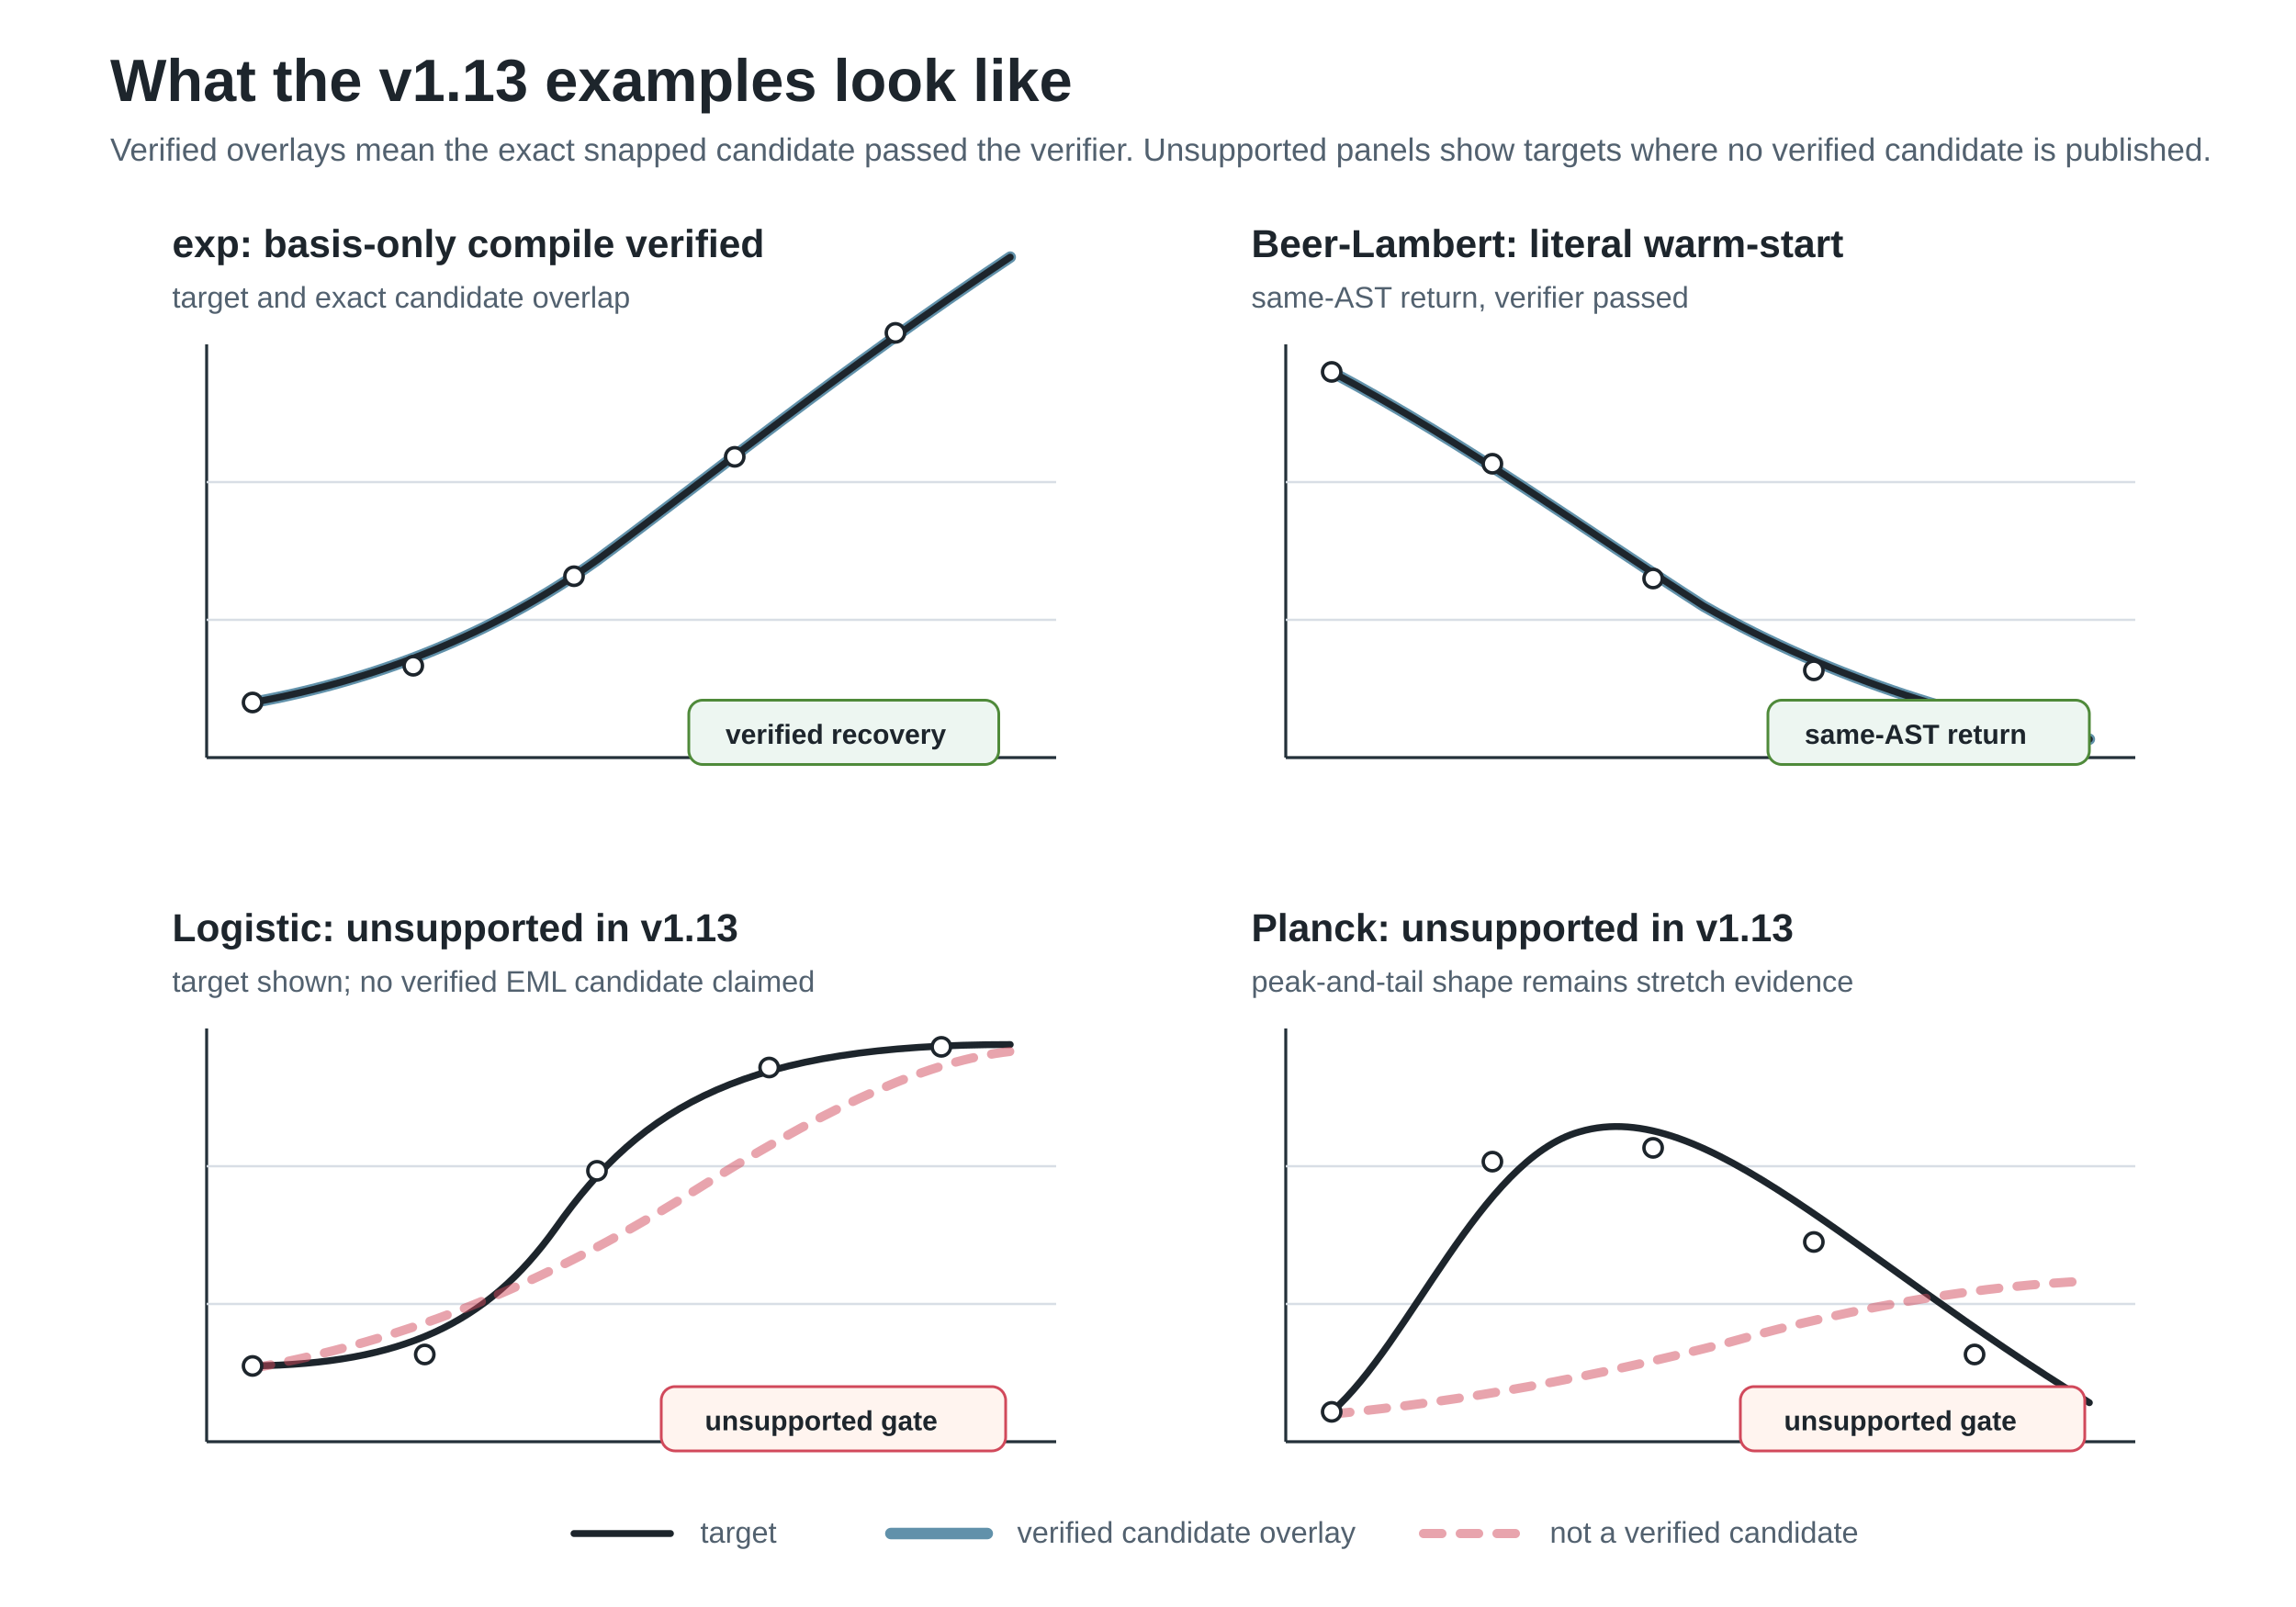
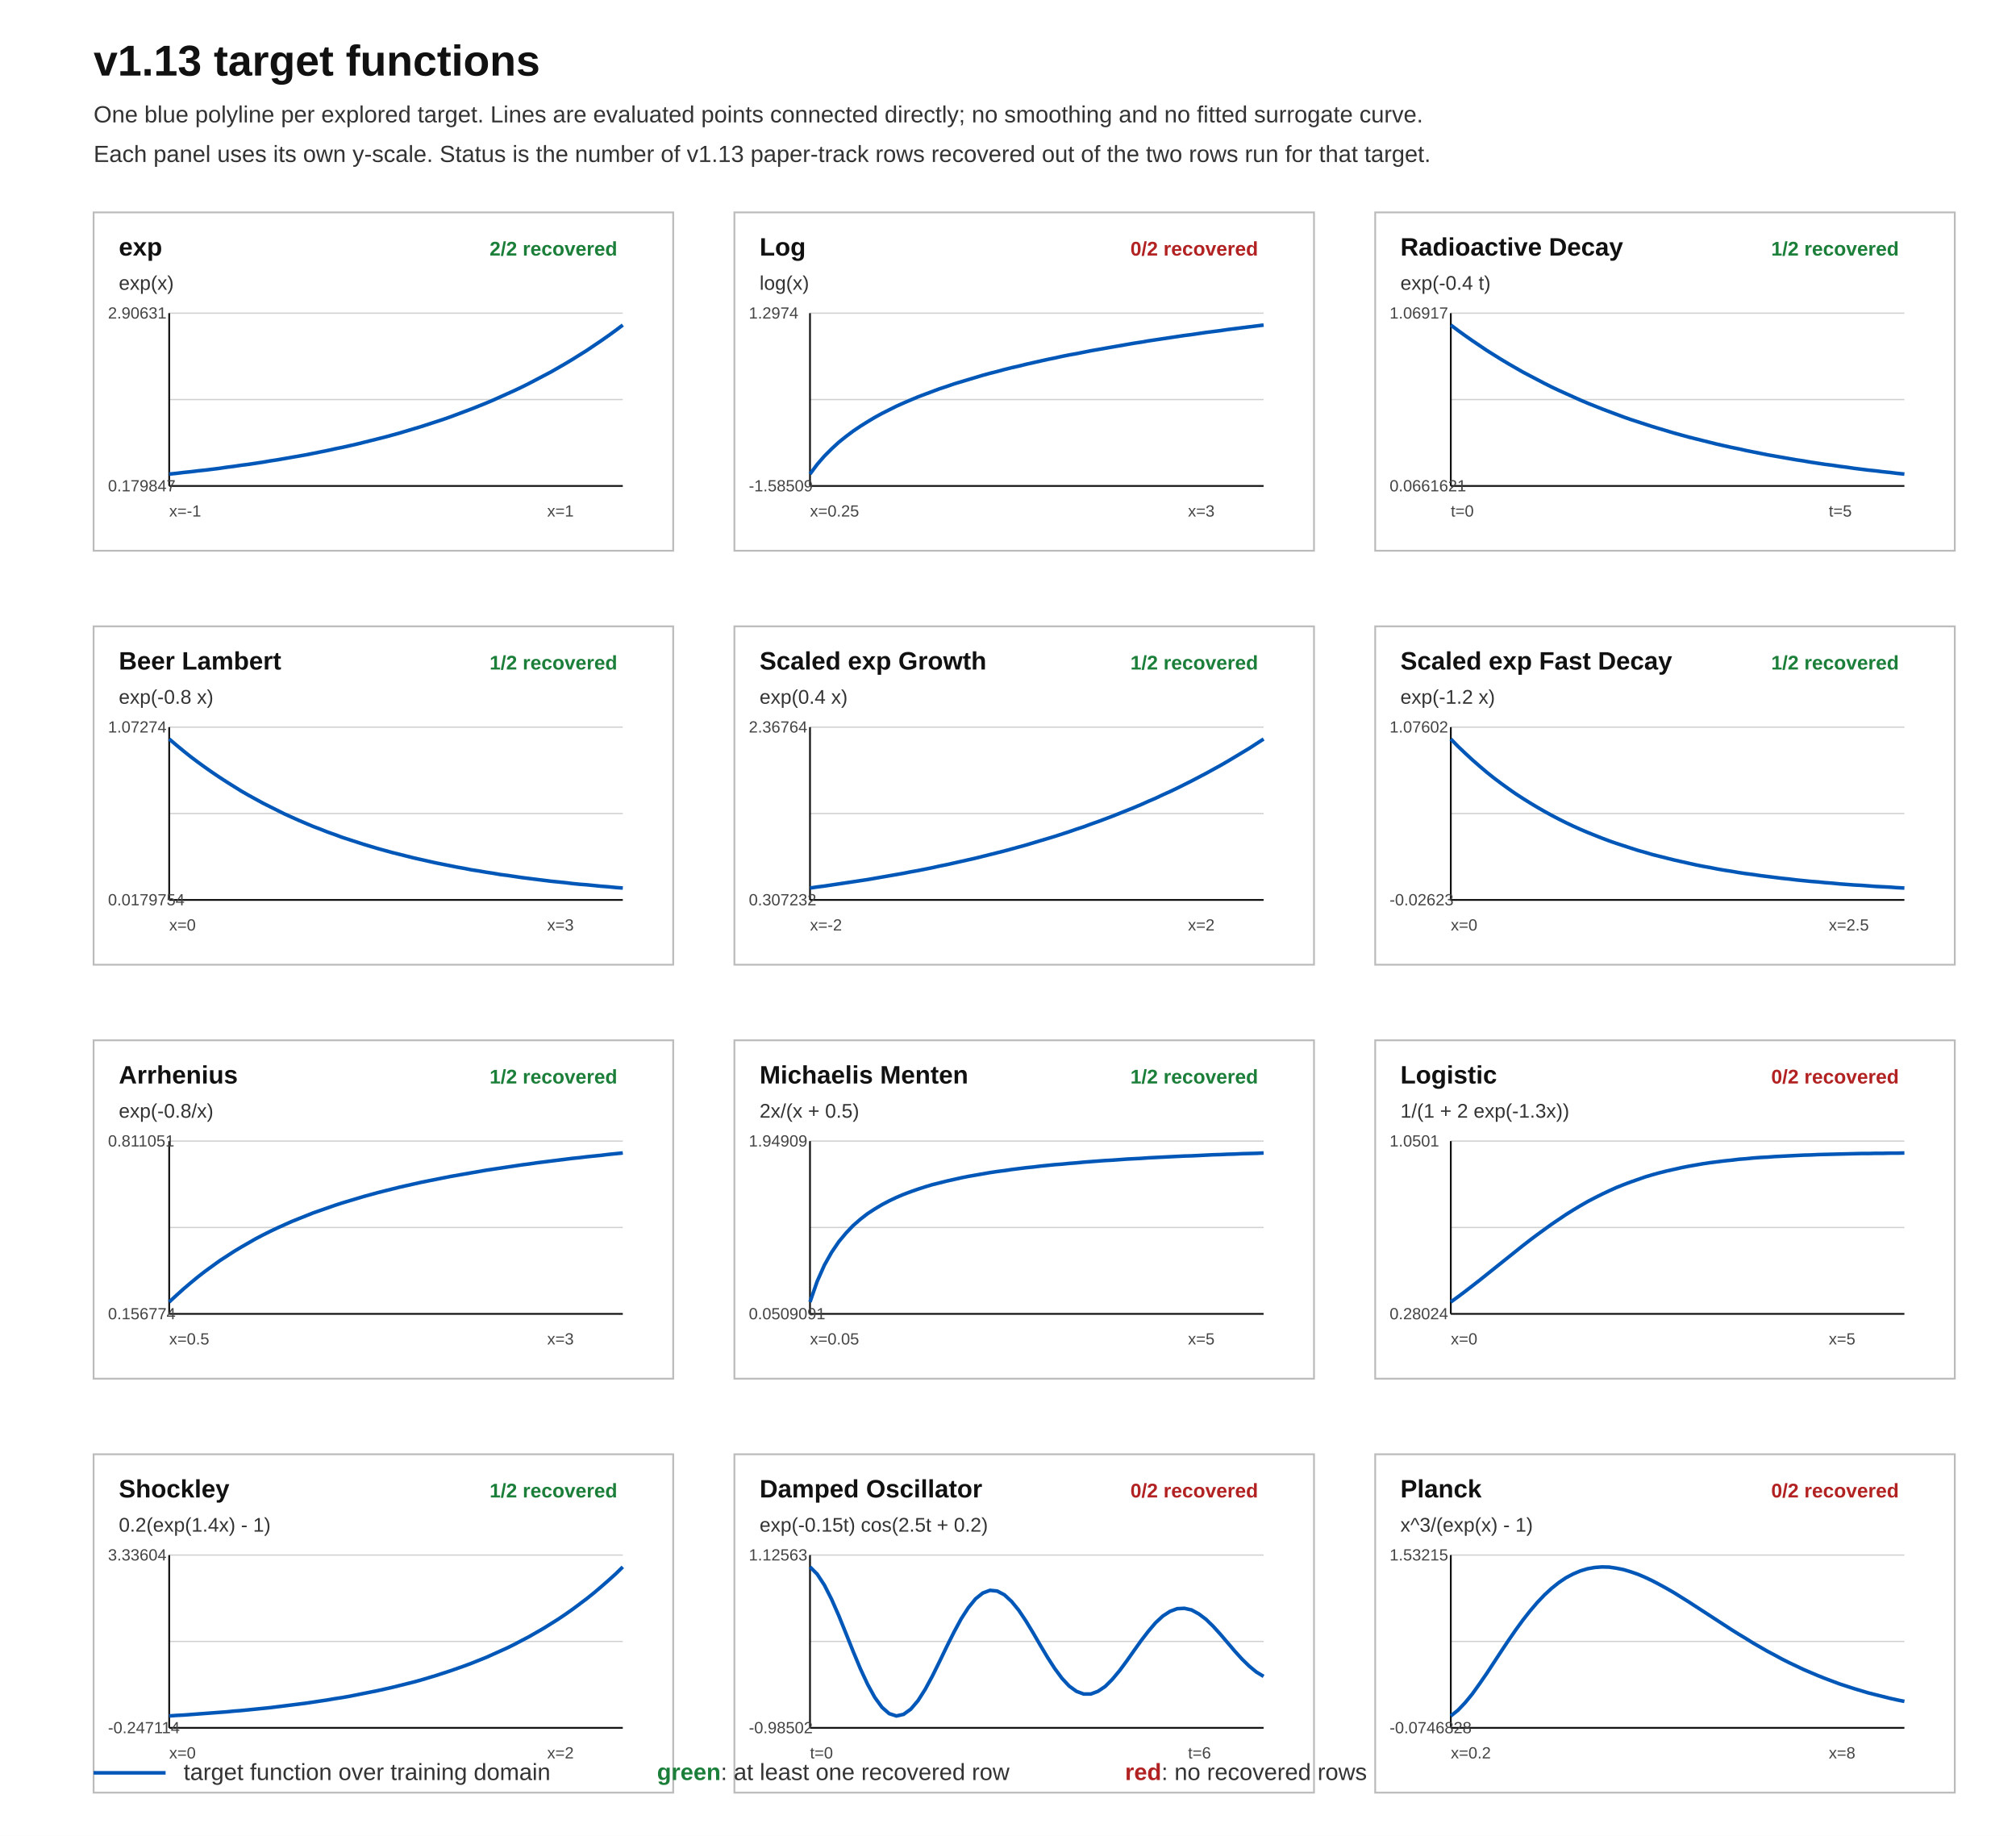
- <svg xmlns="http://www.w3.org/2000/svg" width="1000" height="700" viewBox="0 0 1000 700" role="img" aria-labelledby="title desc">
+ <svg xmlns="http://www.w3.org/2000/svg" width="1120" height="1020" viewBox="0 0 1120 1020" role="img" aria-labelledby="title desc">
  <style>
-     .title { font: 700 26px Arial, sans-serif; fill: #1d252c; }
-     .subtitle { font: 400 14px Arial, sans-serif; fill: #52616f; }
-     .panel-title { font: 700 17px Arial, sans-serif; fill: #1d252c; }
-     .small { font: 400 13px Arial, sans-serif; fill: #52616f; }
-     .axis { stroke: #24313a; stroke-width: 1.3; }
-     .grid { stroke: #d8dee5; stroke-width: 1; }
-     .target { fill: none; stroke: #1d252c; stroke-width: 3; stroke-linecap: round; stroke-linejoin: round; }
-     .candidate { fill: none; stroke: #2f6f8f; stroke-width: 5; stroke-linecap: round; stroke-linejoin: round; opacity: 0.76; }
-     .unsupported { fill: none; stroke: #d1495b; stroke-width: 4; stroke-linecap: round; stroke-linejoin: round; opacity: 0.5; stroke-dasharray: 8 8; }
-     .sample { fill: #ffffff; stroke: #1d252c; stroke-width: 1.5; }
-     .badge-ok { fill: #edf6f1; stroke: #4f8a3a; stroke-width: 1.2; }
-     .badge-warn { fill: #fff4ef; stroke: #d1495b; stroke-width: 1.2; }
-     .badge-text { font: 700 12px Arial, sans-serif; fill: #1d252c; }
+     text { font-family: Arial, sans-serif; fill: #111111; }
+     .title { font-size: 24px; font-weight: 700; }
+     .subtitle { font-size: 13px; fill: #333333; }
+     .panel-title { font-size: 14px; font-weight: 700; }
+     .expr { font-size: 11px; fill: #333333; }
+     .tick { font-size: 9px; fill: #444444; }
+     .status-ok { font-size: 11px; fill: #1b7f3a; font-weight: 700; }
+     .status-bad { font-size: 11px; fill: #b22222; font-weight: 700; }
+     .axis { stroke: #111111; stroke-width: 1; }
+     .grid { stroke: #d0d0d0; stroke-width: 0.7; }
+     .target { fill: none; stroke: #0057b8; stroke-width: 2; stroke-linejoin: miter; stroke-linecap: butt; }
+     .panel { fill: #ffffff; stroke: #bbbbbb; stroke-width: 1; }
  </style>
-   <rect width="1000" height="700" fill="#ffffff" />
-   <text x="48" y="44" class="title">What the v1.13 examples look like</text>
-   <text x="48" y="70" class="subtitle">Verified overlays mean the exact snapped candidate passed the verifier. Unsupported panels show targets where no verified candidate is published.</text>
-   <text x="75" y="112" class="panel-title">exp: basis-only compile verified</text>
-   <text x="75" y="134" class="small">target and exact candidate overlap</text>
-   <line x1="90" y1="330" x2="460" y2="330" class="axis" />
-   <line x1="90" y1="150" x2="90" y2="330" class="axis" />
-   <line x1="90" y1="270" x2="460" y2="270" class="grid" />
-   <line x1="90" y1="210" x2="460" y2="210" class="grid" />
-   <path d="M110 306 C165 296 215 276 260 244 C310 207 365 162 440 112" class="candidate" />
-   <path d="M110 306 C165 296 215 276 260 244 C310 207 365 162 440 112" class="target" />
-   <circle cx="110" cy="306" r="4" class="sample" />
-   <circle cx="180" cy="290" r="4" class="sample" />
-   <circle cx="250" cy="251" r="4" class="sample" />
-   <circle cx="320" cy="199" r="4" class="sample" />
-   <circle cx="390" cy="145" r="4" class="sample" />
-   <rect x="300" y="305" width="135" height="28" class="badge-ok" rx="6" />
-   <text x="316" y="324" class="badge-text">verified recovery</text>
-   <text x="545" y="112" class="panel-title">Beer-Lambert: literal warm-start</text>
-   <text x="545" y="134" class="small">same-AST return, verifier passed</text>
-   <line x1="560" y1="330" x2="930" y2="330" class="axis" />
-   <line x1="560" y1="150" x2="560" y2="330" class="axis" />
-   <line x1="560" y1="270" x2="930" y2="270" class="grid" />
-   <line x1="560" y1="210" x2="930" y2="210" class="grid" />
-   <path d="M580 162 C640 194 692 232 742 264 C800 297 862 315 910 322" class="candidate" />
-   <path d="M580 162 C640 194 692 232 742 264 C800 297 862 315 910 322" class="target" />
-   <circle cx="580" cy="162" r="4" class="sample" />
-   <circle cx="650" cy="202" r="4" class="sample" />
-   <circle cx="720" cy="252" r="4" class="sample" />
-   <circle cx="790" cy="292" r="4" class="sample" />
-   <circle cx="860" cy="314" r="4" class="sample" />
-   <rect x="770" y="305" width="140" height="28" class="badge-ok" rx="6" />
-   <text x="786" y="324" class="badge-text">same-AST return</text>
-   <text x="75" y="410" class="panel-title">Logistic: unsupported in v1.13</text>
-   <text x="75" y="432" class="small">target shown; no verified EML candidate claimed</text>
-   <line x1="90" y1="628" x2="460" y2="628" class="axis" />
-   <line x1="90" y1="448" x2="90" y2="628" class="axis" />
-   <line x1="90" y1="568" x2="460" y2="568" class="grid" />
-   <line x1="90" y1="508" x2="460" y2="508" class="grid" />
-   <path d="M110 595 C175 594 212 577 242 535 C280 481 325 455 440 455" class="target" />
-   <path d="M110 596 C188 582 250 552 310 514 C365 480 405 462 440 458" class="unsupported" />
-   <circle cx="110" cy="595" r="4" class="sample" />
-   <circle cx="185" cy="590" r="4" class="sample" />
-   <circle cx="260" cy="510" r="4" class="sample" />
-   <circle cx="335" cy="465" r="4" class="sample" />
-   <circle cx="410" cy="456" r="4" class="sample" />
-   <rect x="288" y="604" width="150" height="28" class="badge-warn" rx="6" />
-   <text x="307" y="623" class="badge-text">unsupported gate</text>
-   <text x="545" y="410" class="panel-title">Planck: unsupported in v1.13</text>
-   <text x="545" y="432" class="small">peak-and-tail shape remains stretch evidence</text>
-   <line x1="560" y1="628" x2="930" y2="628" class="axis" />
-   <line x1="560" y1="448" x2="560" y2="628" class="axis" />
-   <line x1="560" y1="568" x2="930" y2="568" class="grid" />
-   <line x1="560" y1="508" x2="930" y2="508" class="grid" />
-   <path d="M580 615 C614 585 645 505 688 493 C742 477 807 548 910 611" class="target" />
-   <path d="M580 616 C640 610 693 600 752 585 C812 568 865 560 910 558" class="unsupported" />
-   <circle cx="580" cy="615" r="4" class="sample" />
-   <circle cx="650" cy="506" r="4" class="sample" />
-   <circle cx="720" cy="500" r="4" class="sample" />
-   <circle cx="790" cy="541" r="4" class="sample" />
-   <circle cx="860" cy="590" r="4" class="sample" />
-   <rect x="758" y="604" width="150" height="28" class="badge-warn" rx="6" />
-   <text x="777" y="623" class="badge-text">unsupported gate</text>
-   <line x1="250" y1="668" x2="292" y2="668" class="target" />
-   <text x="305" y="672" class="small">target</text>
-   <line x1="388" y1="668" x2="430" y2="668" class="candidate" />
-   <text x="443" y="672" class="small">verified candidate overlay</text>
-   <line x1="620" y1="668" x2="662" y2="668" class="unsupported" />
-   <text x="675" y="672" class="small">not a verified candidate</text>
+   <rect width="1120" height="1020" fill="#ffffff" />
+   <text x="52" y="42" class="title">v1.13 target functions</text>
+   <text x="52" y="68" class="subtitle">One blue polyline per explored target. Lines are evaluated points connected directly; no smoothing and no fitted surrogate curve.</text>
+   <text x="52" y="90" class="subtitle">Each panel uses its own y-scale. Status is the number of v1.13 paper-track rows recovered out of the two rows run for that target.</text>
+   <rect x="52" y="118" width="322" height="188" class="panel" />
+   <text x="66" y="142" class="panel-title">exp</text>
+   <text x="66" y="161" class="expr">exp(x)</text>
+   <text x="272" y="142" class="status-ok">2/2 recovered</text>
+   <line x1="94.0" y1="174.0" x2="346.0" y2="174.0" class="grid" />
+   <line x1="94.0" y1="222.0" x2="346.0" y2="222.0" class="grid" />
+   <line x1="94.0" y1="270.0" x2="346.0" y2="270.0" class="axis" />
+   <line x1="94.0" y1="174.0" x2="94.0" y2="270.0" class="axis" />
+   <polyline points="94.0,263.4 98.0,263.0 102.0,262.5 106.0,262.1 110.0,261.6 114.0,261.2 118.0,260.7 122.0,260.2 126.0,259.6 130.0,259.1 134.0,258.5 138.0,258.0 142.0,257.4 146.0,256.8 150.0,256.1 154.0,255.5 158.0,254.8 162.0,254.1 166.0,253.4 170.0,252.7 174.0,251.9 178.0,251.1 182.0,250.3 186.0,249.4 190.0,248.6 194.0,247.7 198.0,246.8 202.0,245.8 206.0,244.8 210.0,243.8 214.0,242.8 218.0,241.7 222.0,240.6 226.0,239.4 230.0,238.2 234.0,237.0 238.0,235.7 242.0,234.4 246.0,233.1 250.0,231.7 254.0,230.2 258.0,228.7 262.0,227.2 266.0,225.6 270.0,224.0 274.0,222.3 278.0,220.5 282.0,218.7 286.0,216.9 290.0,215.0 294.0,213.0 298.0,210.9 302.0,208.8 306.0,206.7 310.0,204.4 314.0,202.1 318.0,199.7 322.0,197.2 326.0,194.7 330.0,192.0 334.0,189.3 338.0,186.5 342.0,183.6 346.0,180.6" class="target" />
+   <text x="94.0" y="287.0" class="tick">x=-1</text>
+   <text x="304.0" y="287.0" class="tick">x=1</text>
+   <text x="60.0" y="273.0" class="tick">0.179847</text>
+   <text x="60.0" y="177.0" class="tick">2.90631</text>
+   <rect x="408" y="118" width="322" height="188" class="panel" />
+   <text x="422" y="142" class="panel-title">Log</text>
+   <text x="422" y="161" class="expr">log(x)</text>
+   <text x="628" y="142" class="status-bad">0/2 recovered</text>
+   <line x1="450.0" y1="174.0" x2="702.0" y2="174.0" class="grid" />
+   <line x1="450.0" y1="222.0" x2="702.0" y2="222.0" class="grid" />
+   <line x1="450.0" y1="270.0" x2="702.0" y2="270.0" class="axis" />
+   <line x1="450.0" y1="174.0" x2="450.0" y2="270.0" class="axis" />
+   <polyline points="450.0,263.4 454.0,258.0 458.0,253.4 462.0,249.4 466.0,245.7 470.0,242.5 474.0,239.5 478.0,236.8 482.0,234.3 486.0,231.9 490.0,229.7 494.0,227.7 498.0,225.7 502.0,223.9 506.0,222.2 510.0,220.5 514.0,219.0 518.0,217.5 522.0,216.0 526.0,214.7 530.0,213.3 534.0,212.1 538.0,210.9 542.0,209.7 546.0,208.5 550.0,207.4 554.0,206.4 558.0,205.3 562.0,204.3 566.0,203.4 570.0,202.4 574.0,201.5 578.0,200.6 582.0,199.7 586.0,198.9 590.0,198.0 594.0,197.2 598.0,196.5 602.0,195.7 606.0,194.9 610.0,194.2 614.0,193.5 618.0,192.8 622.0,192.1 626.0,191.4 630.0,190.7 634.0,190.1 638.0,189.4 642.0,188.8 646.0,188.2 650.0,187.6 654.0,187.0 658.0,186.4 662.0,185.9 666.0,185.3 670.0,184.7 674.0,184.2 678.0,183.7 682.0,183.1 686.0,182.6 690.0,182.1 694.0,181.6 698.0,181.1 702.0,180.6" class="target" />
+   <text x="450.0" y="287.0" class="tick">x=0.25</text>
+   <text x="660.0" y="287.0" class="tick">x=3</text>
+   <text x="416.0" y="273.0" class="tick">-1.58509</text>
+   <text x="416.0" y="177.0" class="tick">1.2974</text>
+   <rect x="764" y="118" width="322" height="188" class="panel" />
+   <text x="778" y="142" class="panel-title">Radioactive Decay</text>
+   <text x="778" y="161" class="expr">exp(-0.4 t)</text>
+   <text x="984" y="142" class="status-ok">1/2 recovered</text>
+   <line x1="806.0" y1="174.0" x2="1058.0" y2="174.0" class="grid" />
+   <line x1="806.0" y1="222.0" x2="1058.0" y2="222.0" class="grid" />
+   <line x1="806.0" y1="270.0" x2="1058.0" y2="270.0" class="axis" />
+   <line x1="806.0" y1="174.0" x2="806.0" y2="270.0" class="axis" />
+   <polyline points="806.0,180.6 810.0,183.6 814.0,186.5 818.0,189.3 822.0,192.0 826.0,194.7 830.0,197.2 834.0,199.7 838.0,202.1 842.0,204.4 846.0,206.7 850.0,208.8 854.0,210.9 858.0,213.0 862.0,215.0 866.0,216.9 870.0,218.7 874.0,220.5 878.0,222.3 882.0,224.0 886.0,225.6 890.0,227.2 894.0,228.7 898.0,230.2 902.0,231.7 906.0,233.1 910.0,234.4 914.0,235.7 918.0,237.0 922.0,238.2 926.0,239.4 930.0,240.6 934.0,241.7 938.0,242.8 942.0,243.8 946.0,244.8 950.0,245.8 954.0,246.8 958.0,247.7 962.0,248.6 966.0,249.4 970.0,250.3 974.0,251.1 978.0,251.9 982.0,252.7 986.0,253.4 990.0,254.1 994.0,254.8 998.0,255.5 1002.0,256.1 1006.0,256.8 1010.0,257.4 1014.0,258.0 1018.0,258.5 1022.0,259.1 1026.0,259.6 1030.0,260.2 1034.0,260.7 1038.0,261.2 1042.0,261.6 1046.0,262.1 1050.0,262.5 1054.0,263.0 1058.0,263.4" class="target" />
+   <text x="806.0" y="287.0" class="tick">t=0</text>
+   <text x="1016.0" y="287.0" class="tick">t=5</text>
+   <text x="772.0" y="273.0" class="tick">0.0661621</text>
+   <text x="772.0" y="177.0" class="tick">1.06917</text>
+   <rect x="52" y="348" width="322" height="188" class="panel" />
+   <text x="66" y="372" class="panel-title">Beer Lambert</text>
+   <text x="66" y="391" class="expr">exp(-0.8 x)</text>
+   <text x="272" y="372" class="status-ok">1/2 recovered</text>
+   <line x1="94.0" y1="404.0" x2="346.0" y2="404.0" class="grid" />
+   <line x1="94.0" y1="452.0" x2="346.0" y2="452.0" class="grid" />
+   <line x1="94.0" y1="500.0" x2="346.0" y2="500.0" class="axis" />
+   <line x1="94.0" y1="404.0" x2="94.0" y2="500.0" class="axis" />
+   <polyline points="94.0,410.6 98.0,414.0 102.0,417.3 106.0,420.5 110.0,423.5 114.0,426.4 118.0,429.2 122.0,431.9 126.0,434.5 130.0,437.0 134.0,439.5 138.0,441.8 142.0,444.0 146.0,446.2 150.0,448.2 154.0,450.2 158.0,452.2 162.0,454.0 166.0,455.8 170.0,457.5 174.0,459.2 178.0,460.7 182.0,462.3 186.0,463.7 190.0,465.2 194.0,466.5 198.0,467.8 202.0,469.1 206.0,470.3 210.0,471.5 214.0,472.6 218.0,473.7 222.0,474.7 226.0,475.7 230.0,476.7 234.0,477.6 238.0,478.5 242.0,479.4 246.0,480.2 250.0,481.0 254.0,481.8 258.0,482.5 262.0,483.3 266.0,483.9 270.0,484.6 274.0,485.2 278.0,485.9 282.0,486.4 286.0,487.0 290.0,487.6 294.0,488.1 298.0,488.6 302.0,489.1 306.0,489.6 310.0,490.0 314.0,490.4 318.0,490.9 322.0,491.3 326.0,491.6 330.0,492.0 334.0,492.4 338.0,492.7 342.0,493.1 346.0,493.4" class="target" />
+   <text x="94.0" y="517.0" class="tick">x=0</text>
+   <text x="304.0" y="517.0" class="tick">x=3</text>
+   <text x="60.0" y="503.0" class="tick">0.0179754</text>
+   <text x="60.0" y="407.0" class="tick">1.07274</text>
+   <rect x="408" y="348" width="322" height="188" class="panel" />
+   <text x="422" y="372" class="panel-title">Scaled exp Growth</text>
+   <text x="422" y="391" class="expr">exp(0.4 x)</text>
+   <text x="628" y="372" class="status-ok">1/2 recovered</text>
+   <line x1="450.0" y1="404.0" x2="702.0" y2="404.0" class="grid" />
+   <line x1="450.0" y1="452.0" x2="702.0" y2="452.0" class="grid" />
+   <line x1="450.0" y1="500.0" x2="702.0" y2="500.0" class="axis" />
+   <line x1="450.0" y1="404.0" x2="450.0" y2="500.0" class="axis" />
+   <polyline points="450.0,493.4 454.0,492.8 458.0,492.3 462.0,491.7 466.0,491.1 470.0,490.5 474.0,489.9 478.0,489.3 482.0,488.7 486.0,488.0 490.0,487.3 494.0,486.6 498.0,485.9 502.0,485.2 506.0,484.4 510.0,483.7 514.0,482.9 518.0,482.1 522.0,481.2 526.0,480.4 530.0,479.5 534.0,478.6 538.0,477.7 542.0,476.8 546.0,475.8 550.0,474.8 554.0,473.8 558.0,472.8 562.0,471.7 566.0,470.6 570.0,469.5 574.0,468.3 578.0,467.1 582.0,465.9 586.0,464.7 590.0,463.4 594.0,462.1 598.0,460.7 602.0,459.4 606.0,457.9 610.0,456.5 614.0,455.0 618.0,453.5 622.0,451.9 626.0,450.3 630.0,448.7 634.0,447.0 638.0,445.2 642.0,443.5 646.0,441.6 650.0,439.8 654.0,437.9 658.0,435.9 662.0,433.9 666.0,431.8 670.0,429.7 674.0,427.5 678.0,425.3 682.0,423.0 686.0,420.6 690.0,418.2 694.0,415.8 698.0,413.2 702.0,410.6" class="target" />
+   <text x="450.0" y="517.0" class="tick">x=-2</text>
+   <text x="660.0" y="517.0" class="tick">x=2</text>
+   <text x="416.0" y="503.0" class="tick">0.307232</text>
+   <text x="416.0" y="407.0" class="tick">2.36764</text>
+   <rect x="764" y="348" width="322" height="188" class="panel" />
+   <text x="778" y="372" class="panel-title">Scaled exp Fast Decay</text>
+   <text x="778" y="391" class="expr">exp(-1.2 x)</text>
+   <text x="984" y="372" class="status-ok">1/2 recovered</text>
+   <line x1="806.0" y1="404.0" x2="1058.0" y2="404.0" class="grid" />
+   <line x1="806.0" y1="452.0" x2="1058.0" y2="452.0" class="grid" />
+   <line x1="806.0" y1="500.0" x2="1058.0" y2="500.0" class="axis" />
+   <line x1="806.0" y1="404.0" x2="806.0" y2="500.0" class="axis" />
+   <polyline points="806.0,410.6 810.0,414.7 814.0,418.5 818.0,422.2 822.0,425.7 826.0,429.1 830.0,432.3 834.0,435.3 838.0,438.2 842.0,441.0 846.0,443.6 850.0,446.1 854.0,448.5 858.0,450.8 862.0,453.0 866.0,455.1 870.0,457.1 874.0,459.0 878.0,460.8 882.0,462.5 886.0,464.1 890.0,465.7 894.0,467.2 898.0,468.6 902.0,469.9 906.0,471.2 910.0,472.5 914.0,473.6 918.0,474.8 922.0,475.8 926.0,476.8 930.0,477.8 934.0,478.7 938.0,479.6 942.0,480.5 946.0,481.3 950.0,482.0 954.0,482.8 958.0,483.5 962.0,484.1 966.0,484.8 970.0,485.4 974.0,485.9 978.0,486.5 982.0,487.0 986.0,487.5 990.0,488.0 994.0,488.4 998.0,488.9 1002.0,489.3 1006.0,489.7 1010.0,490.0 1014.0,490.4 1018.0,490.7 1022.0,491.1 1026.0,491.4 1030.0,491.7 1034.0,491.9 1038.0,492.2 1042.0,492.5 1046.0,492.7 1050.0,492.9 1054.0,493.2 1058.0,493.4" class="target" />
+   <text x="806.0" y="517.0" class="tick">x=0</text>
+   <text x="1016.0" y="517.0" class="tick">x=2.5</text>
+   <text x="772.0" y="503.0" class="tick">-0.02623</text>
+   <text x="772.0" y="407.0" class="tick">1.07602</text>
+   <rect x="52" y="578" width="322" height="188" class="panel" />
+   <text x="66" y="602" class="panel-title">Arrhenius</text>
+   <text x="66" y="621" class="expr">exp(-0.8/x)</text>
+   <text x="272" y="602" class="status-ok">1/2 recovered</text>
+   <line x1="94.0" y1="634.0" x2="346.0" y2="634.0" class="grid" />
+   <line x1="94.0" y1="682.0" x2="346.0" y2="682.0" class="grid" />
+   <line x1="94.0" y1="730.0" x2="346.0" y2="730.0" class="axis" />
+   <line x1="94.0" y1="634.0" x2="94.0" y2="730.0" class="axis" />
+   <polyline points="94.0,723.4 98.0,719.7 102.0,716.1 106.0,712.7 110.0,709.4 114.0,706.3 118.0,703.4 122.0,700.5 126.0,697.9 130.0,695.3 134.0,692.9 138.0,690.6 142.0,688.3 146.0,686.2 150.0,684.2 154.0,682.3 158.0,680.5 162.0,678.7 166.0,677.1 170.0,675.5 174.0,673.9 178.0,672.5 182.0,671.1 186.0,669.7 190.0,668.4 194.0,667.2 198.0,666.0 202.0,664.8 206.0,663.7 210.0,662.6 214.0,661.6 218.0,660.6 222.0,659.6 226.0,658.7 230.0,657.8 234.0,656.9 238.0,656.1 242.0,655.3 246.0,654.5 250.0,653.7 254.0,653.0 258.0,652.3 262.0,651.6 266.0,650.9 270.0,650.2 274.0,649.6 278.0,649.0 282.0,648.4 286.0,647.8 290.0,647.2 294.0,646.7 298.0,646.1 302.0,645.6 306.0,645.1 310.0,644.6 314.0,644.1 318.0,643.6 322.0,643.2 326.0,642.7 330.0,642.3 334.0,641.9 338.0,641.4 342.0,641.0 346.0,640.6" class="target" />
+   <text x="94.0" y="747.0" class="tick">x=0.5</text>
+   <text x="304.0" y="747.0" class="tick">x=3</text>
+   <text x="60.0" y="733.0" class="tick">0.156774</text>
+   <text x="60.0" y="637.0" class="tick">0.811051</text>
+   <rect x="408" y="578" width="322" height="188" class="panel" />
+   <text x="422" y="602" class="panel-title">Michaelis Menten</text>
+   <text x="422" y="621" class="expr">2x/(x + 0.5)</text>
+   <text x="628" y="602" class="status-ok">1/2 recovered</text>
+   <line x1="450.0" y1="634.0" x2="702.0" y2="634.0" class="grid" />
+   <line x1="450.0" y1="682.0" x2="702.0" y2="682.0" class="grid" />
+   <line x1="450.0" y1="730.0" x2="702.0" y2="730.0" class="axis" />
+   <line x1="450.0" y1="634.0" x2="450.0" y2="730.0" class="axis" />
+   <polyline points="450.0,723.4 454.0,711.9 458.0,702.9 462.0,695.8 466.0,689.9 470.0,685.1 474.0,680.9 478.0,677.4 482.0,674.3 486.0,671.7 490.0,669.3 494.0,667.2 498.0,665.3 502.0,663.6 506.0,662.1 510.0,660.7 514.0,659.4 518.0,658.2 522.0,657.2 526.0,656.2 530.0,655.3 534.0,654.4 538.0,653.6 542.0,652.9 546.0,652.2 550.0,651.5 554.0,650.9 558.0,650.4 562.0,649.8 566.0,649.3 570.0,648.8 574.0,648.4 578.0,647.9 582.0,647.5 586.0,647.1 590.0,646.8 594.0,646.4 598.0,646.1 602.0,645.7 606.0,645.4 610.0,645.1 614.0,644.8 618.0,644.6 622.0,644.3 626.0,644.0 630.0,643.8 634.0,643.6 638.0,643.3 642.0,643.1 646.0,642.9 650.0,642.7 654.0,642.5 658.0,642.3 662.0,642.2 666.0,642.0 670.0,641.8 674.0,641.6 678.0,641.5 682.0,641.3 686.0,641.2 690.0,641.0 694.0,640.9 698.0,640.8 702.0,640.6" class="target" />
+   <text x="450.0" y="747.0" class="tick">x=0.05</text>
+   <text x="660.0" y="747.0" class="tick">x=5</text>
+   <text x="416.0" y="733.0" class="tick">0.0509091</text>
+   <text x="416.0" y="637.0" class="tick">1.94909</text>
+   <rect x="764" y="578" width="322" height="188" class="panel" />
+   <text x="778" y="602" class="panel-title">Logistic</text>
+   <text x="778" y="621" class="expr">1/(1 + 2 exp(-1.3x))</text>
+   <text x="984" y="602" class="status-bad">0/2 recovered</text>
+   <line x1="806.0" y1="634.0" x2="1058.0" y2="634.0" class="grid" />
+   <line x1="806.0" y1="682.0" x2="1058.0" y2="682.0" class="grid" />
+   <line x1="806.0" y1="730.0" x2="1058.0" y2="730.0" class="axis" />
+   <line x1="806.0" y1="634.0" x2="806.0" y2="730.0" class="axis" />
+   <polyline points="806.0,723.4 810.0,720.5 814.0,717.5 818.0,714.4 822.0,711.3 826.0,708.1 830.0,704.9 834.0,701.7 838.0,698.5 842.0,695.3 846.0,692.1 850.0,689.0 854.0,686.0 858.0,683.1 862.0,680.2 866.0,677.5 870.0,674.8 874.0,672.3 878.0,669.9 882.0,667.6 886.0,665.5 890.0,663.5 894.0,661.6 898.0,659.8 902.0,658.2 906.0,656.7 910.0,655.3 914.0,653.9 918.0,652.7 922.0,651.6 926.0,650.6 930.0,649.7 934.0,648.8 938.0,648.0 942.0,647.3 946.0,646.6 950.0,646.0 954.0,645.5 958.0,645.0 962.0,644.6 966.0,644.1 970.0,643.8 974.0,643.4 978.0,643.1 982.0,642.9 986.0,642.6 990.0,642.4 994.0,642.2 998.0,642.0 1002.0,641.8 1006.0,641.7 1010.0,641.5 1014.0,641.4 1018.0,641.3 1022.0,641.2 1026.0,641.1 1030.0,641.0 1034.0,640.9 1038.0,640.9 1042.0,640.8 1046.0,640.8 1050.0,640.7 1054.0,640.7 1058.0,640.6" class="target" />
+   <text x="806.0" y="747.0" class="tick">x=0</text>
+   <text x="1016.0" y="747.0" class="tick">x=5</text>
+   <text x="772.0" y="733.0" class="tick">0.28024</text>
+   <text x="772.0" y="637.0" class="tick">1.0501</text>
+   <rect x="52" y="808" width="322" height="188" class="panel" />
+   <text x="66" y="832" class="panel-title">Shockley</text>
+   <text x="66" y="851" class="expr">0.2(exp(1.4x) - 1)</text>
+   <text x="272" y="832" class="status-ok">1/2 recovered</text>
+   <line x1="94.0" y1="864.0" x2="346.0" y2="864.0" class="grid" />
+   <line x1="94.0" y1="912.0" x2="346.0" y2="912.0" class="grid" />
+   <line x1="94.0" y1="960.0" x2="346.0" y2="960.0" class="axis" />
+   <line x1="94.0" y1="864.0" x2="94.0" y2="960.0" class="axis" />
+   <polyline points="94.0,953.4 98.0,953.1 102.0,952.9 106.0,952.6 110.0,952.3 114.0,952.0 118.0,951.7 122.0,951.4 126.0,951.1 130.0,950.7 134.0,950.4 138.0,950.0 142.0,949.6 146.0,949.2 150.0,948.8 154.0,948.3 158.0,947.8 162.0,947.3 166.0,946.8 170.0,946.3 174.0,945.7 178.0,945.1 182.0,944.5 186.0,943.8 190.0,943.2 194.0,942.5 198.0,941.7 202.0,940.9 206.0,940.1 210.0,939.3 214.0,938.4 218.0,937.5 222.0,936.5 226.0,935.5 230.0,934.5 234.0,933.4 238.0,932.2 242.0,931.0 246.0,929.7 250.0,928.4 254.0,927.0 258.0,925.6 262.0,924.1 266.0,922.5 270.0,920.9 274.0,919.1 278.0,917.3 282.0,915.5 286.0,913.5 290.0,911.4 294.0,909.3 298.0,907.0 302.0,904.7 306.0,902.2 310.0,899.7 314.0,897.0 318.0,894.2 322.0,891.2 326.0,888.2 330.0,885.0 334.0,881.6 338.0,878.1 342.0,874.5 346.0,870.6" class="target" />
+   <text x="94.0" y="977.0" class="tick">x=0</text>
+   <text x="304.0" y="977.0" class="tick">x=2</text>
+   <text x="60.0" y="963.0" class="tick">-0.247114</text>
+   <text x="60.0" y="867.0" class="tick">3.33604</text>
+   <rect x="408" y="808" width="322" height="188" class="panel" />
+   <text x="422" y="832" class="panel-title">Damped Oscillator</text>
+   <text x="422" y="851" class="expr">exp(-0.15t) cos(2.5t + 0.2)</text>
+   <text x="628" y="832" class="status-bad">0/2 recovered</text>
+   <line x1="450.0" y1="864.0" x2="702.0" y2="864.0" class="grid" />
+   <line x1="450.0" y1="912.0" x2="702.0" y2="912.0" class="grid" />
+   <line x1="450.0" y1="960.0" x2="702.0" y2="960.0" class="axis" />
+   <line x1="450.0" y1="864.0" x2="450.0" y2="960.0" class="axis" />
+   <polyline points="450.0,870.6 454.0,874.6 458.0,880.7 462.0,888.6 466.0,897.7 470.0,907.6 474.0,917.6 478.0,927.2 482.0,935.8 486.0,943.1 490.0,948.6 494.0,952.1 498.0,953.4 502.0,952.5 506.0,949.6 510.0,944.9 514.0,938.6 518.0,931.2 522.0,923.1 526.0,914.8 530.0,906.8 534.0,899.4 538.0,893.2 542.0,888.3 546.0,885.1 550.0,883.6 554.0,884.0 558.0,886.1 562.0,889.8 566.0,894.7 570.0,900.7 574.0,907.3 578.0,914.2 582.0,920.9 586.0,927.1 590.0,932.5 594.0,936.8 598.0,939.7 602.0,941.2 606.0,941.2 610.0,939.7 614.0,937.0 618.0,933.0 622.0,928.2 626.0,922.8 630.0,917.1 634.0,911.5 638.0,906.3 642.0,901.6 646.0,897.9 650.0,895.3 654.0,893.8 658.0,893.6 662.0,894.5 666.0,896.7 670.0,899.7 674.0,903.6 678.0,908.0 682.0,912.7 686.0,917.4 690.0,921.8 694.0,925.7 698.0,929.0 702.0,931.4" class="target" />
+   <text x="450.0" y="977.0" class="tick">t=0</text>
+   <text x="660.0" y="977.0" class="tick">t=6</text>
+   <text x="416.0" y="963.0" class="tick">-0.98502</text>
+   <text x="416.0" y="867.0" class="tick">1.12563</text>
+   <rect x="764" y="808" width="322" height="188" class="panel" />
+   <text x="778" y="832" class="panel-title">Planck</text>
+   <text x="778" y="851" class="expr">x^3/(exp(x) - 1)</text>
+   <text x="984" y="832" class="status-bad">0/2 recovered</text>
+   <line x1="806.0" y1="864.0" x2="1058.0" y2="864.0" class="grid" />
+   <line x1="806.0" y1="912.0" x2="1058.0" y2="912.0" class="grid" />
+   <line x1="806.0" y1="960.0" x2="1058.0" y2="960.0" class="axis" />
+   <line x1="806.0" y1="864.0" x2="806.0" y2="960.0" class="axis" />
+   <polyline points="806.0,953.4 810.0,950.2 814.0,946.0 818.0,941.1 822.0,935.5 826.0,929.7 830.0,923.6 834.0,917.5 838.0,911.5 842.0,905.7 846.0,900.2 850.0,895.1 854.0,890.4 858.0,886.2 862.0,882.5 866.0,879.3 870.0,876.6 874.0,874.5 878.0,872.8 882.0,871.6 886.0,870.9 890.0,870.6 894.0,870.7 898.0,871.3 902.0,872.1 906.0,873.3 910.0,874.7 914.0,876.4 918.0,878.3 922.0,880.4 926.0,882.6 930.0,884.9 934.0,887.4 938.0,889.9 942.0,892.5 946.0,895.1 950.0,897.7 954.0,900.3 958.0,902.9 962.0,905.5 966.0,908.0 970.0,910.4 974.0,912.9 978.0,915.2 982.0,917.5 986.0,919.6 990.0,921.8 994.0,923.8 998.0,925.7 1002.0,927.6 1006.0,929.3 1010.0,931.0 1014.0,932.6 1018.0,934.1 1022.0,935.6 1026.0,936.9 1030.0,938.2 1034.0,939.4 1038.0,940.6 1042.0,941.6 1046.0,942.6 1050.0,943.6 1054.0,944.5 1058.0,945.3" class="target" />
+   <text x="806.0" y="977.0" class="tick">x=0.2</text>
+   <text x="1016.0" y="977.0" class="tick">x=8</text>
+   <text x="772.0" y="963.0" class="tick">-0.0746828</text>
+   <text x="772.0" y="867.0" class="tick">1.53215</text>
+   <line x1="52" y1="985" x2="92" y2="985" class="target" />
+   <text x="102" y="989" class="subtitle">target function over training domain</text>
+   <text x="365" y="989" class="subtitle">
+     <tspan fill="#1b7f3a" font-weight="700">green</tspan>: at least one recovered row</text>
+   <text x="625" y="989" class="subtitle">
+     <tspan fill="#b22222" font-weight="700">red</tspan>: no recovered rows</text>
</svg>
